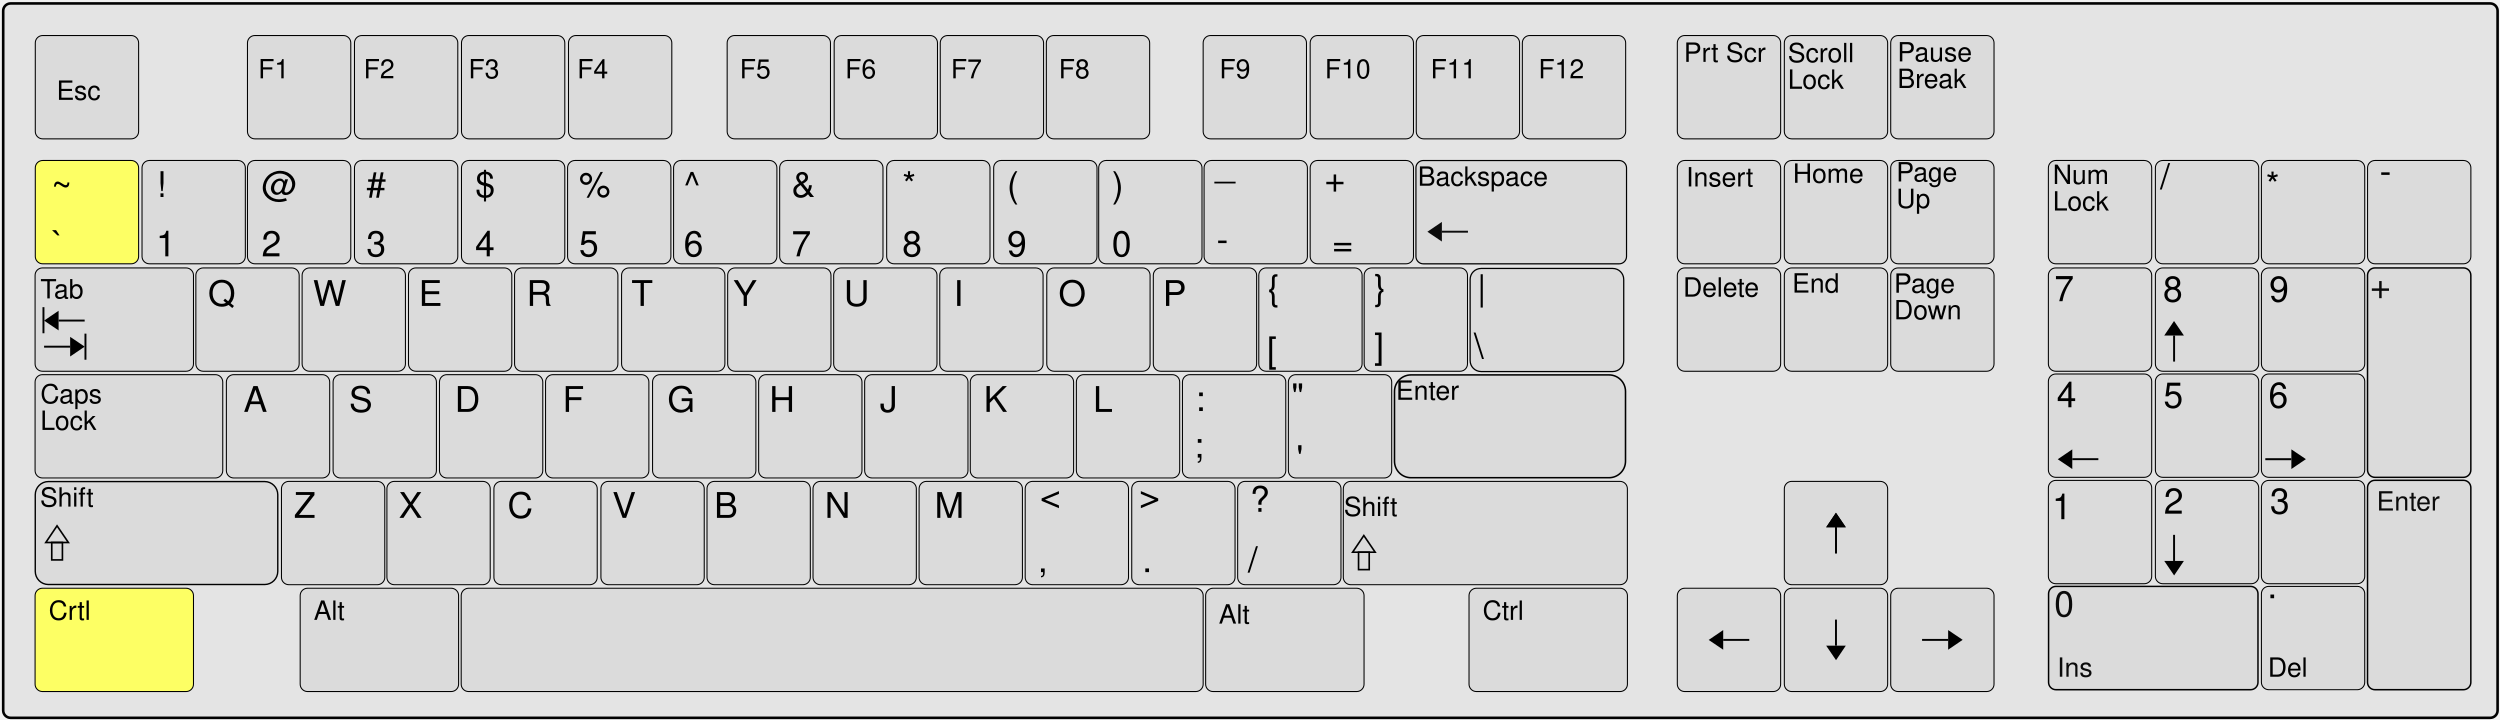
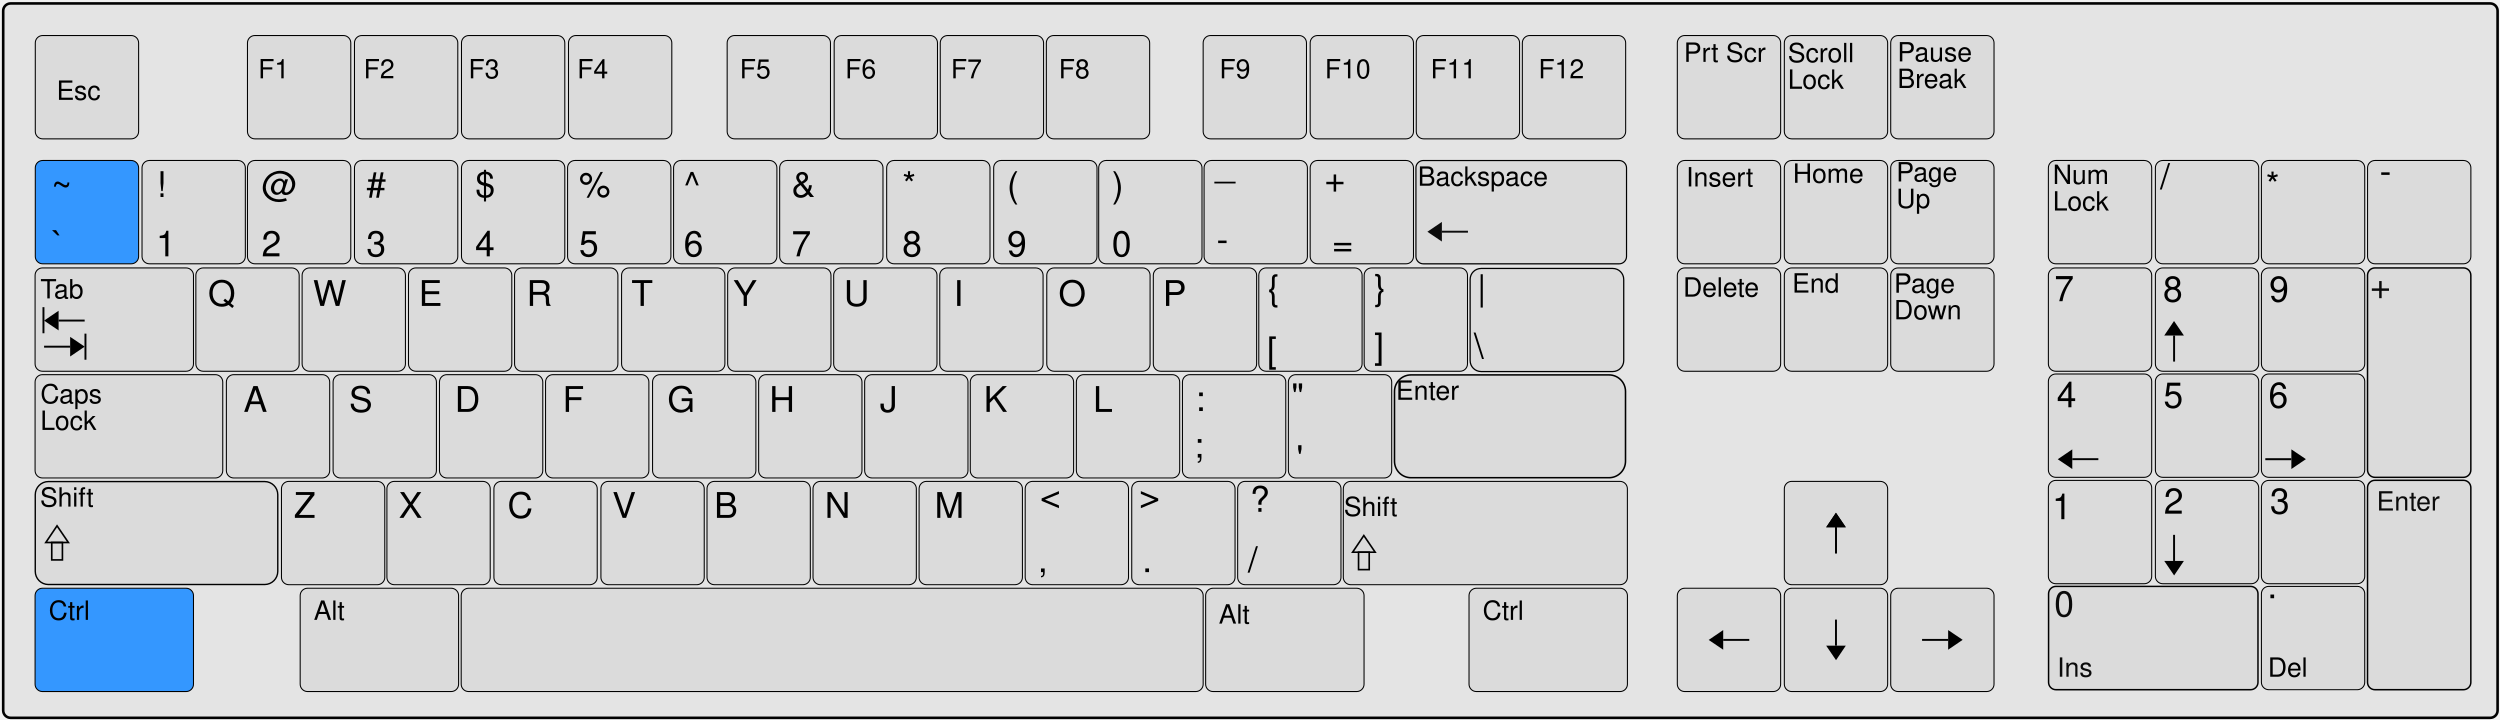
<svg xmlns="http://www.w3.org/2000/svg" width="910px" height="262px" viewBox="0 0 910 262" version="1.1">
  <defs />
  <g id="Page-1" stroke="none" stroke-width="1" fill="none" fill-rule="evenodd">
    <g id="11954253431778391054keyboard_william_crandel_02" transform="translate(1, 1)">
      <g id="layer1">
        <rect id="rect1557" stroke="#000000" stroke-width="0.952" fill-opacity="0.111" fill="#808080" x="0.161" y="0.256" width="907.963" height="260.032" rx="2.686" />
        <rect id="rect606" stroke="#000000" stroke-width="0.381" fill-opacity="0.089" fill="#808080" x="11.847" y="11.934" width="37.608" height="37.608" rx="2.686" />
        <rect id="rect607" stroke="#000000" stroke-width="0.381" fill-opacity="0.089" fill="#808080" x="89.077" y="11.934" width="37.608" height="37.608" rx="2.686" />
        <rect id="rect608" stroke="#000000" stroke-width="0.381" fill-opacity="0.089" fill="#808080" x="128.028" y="11.934" width="37.608" height="37.608" rx="2.686" />
        <rect id="rect609" stroke="#000000" stroke-width="0.381" fill-opacity="0.089" fill="#808080" x="166.98" y="11.934" width="37.608" height="37.608" rx="2.686" />
        <rect id="rect610" stroke="#000000" stroke-width="0.381" fill-opacity="0.089" fill="#808080" x="205.931" y="11.934" width="37.608" height="37.608" rx="2.686" />
        <rect id="rect611" stroke="#000000" stroke-width="0.381" fill-opacity="0.089" fill="#808080" x="263.686" y="11.934" width="37.608" height="37.608" rx="2.686" />
        <rect id="rect612" stroke="#000000" stroke-width="0.381" fill-opacity="0.089" fill="#808080" x="302.637" y="11.934" width="37.608" height="37.608" rx="2.686" />
        <rect id="rect613" stroke="#000000" stroke-width="0.381" fill-opacity="0.089" fill="#808080" x="341.252" y="11.934" width="37.608" height="37.608" rx="2.686" />
        <rect id="rect614" stroke="#000000" stroke-width="0.381" fill-opacity="0.089" fill="#808080" x="379.867" y="11.934" width="37.608" height="37.608" rx="2.686" />
        <rect id="rect617" stroke="#000000" stroke-width="0.381" fill-opacity="0.089" fill="#808080" x="436.951" y="11.934" width="37.608" height="37.608" rx="2.686" />
        <rect id="rect618" stroke="#000000" stroke-width="0.381" fill-opacity="0.089" fill="#808080" x="475.902" y="11.934" width="37.608" height="37.608" rx="2.686" />
        <rect id="rect619" stroke="#000000" stroke-width="0.381" fill-opacity="0.089" fill="#808080" x="514.517" y="11.934" width="37.608" height="37.608" rx="2.686" />
        <rect id="rect620" stroke="#000000" stroke-width="0.381" fill-opacity="0.089" fill="#808080" x="553.132" y="11.934" width="37.608" height="37.608" rx="2.686" />
        <rect id="rect621" stroke="#000000" stroke-width="0.381" fill-opacity="0.089" fill="#808080" x="609.544" y="11.934" width="37.608" height="37.608" rx="2.686" />
        <rect id="rect622" stroke="#000000" stroke-width="0.381" fill-opacity="0.089" fill="#808080" x="648.495" y="11.934" width="37.608" height="37.608" rx="2.686" />
        <rect id="rect623" stroke="#000000" stroke-width="0.381" fill-opacity="0.089" fill="#808080" x="687.218" y="11.934" width="37.608" height="37.608" rx="2.686" />
        <rect id="rect629" stroke="#000000" stroke-width="0.381" fill-opacity="0.089" fill="#808080" x="744.61" y="57.416" width="37.608" height="37.608" rx="2.686" />
        <rect id="rect630" stroke="#000000" stroke-width="0.381" fill-opacity="0.089" fill="#808080" x="783.561" y="57.416" width="37.608" height="37.608" rx="2.686" />
        <rect id="rect631" stroke="#000000" stroke-width="0.381" fill-opacity="0.089" fill="#808080" x="822.154" y="57.416" width="37.608" height="37.608" rx="2.686" />
        <rect id="rect632" stroke="#000000" stroke-width="0.381" fill-opacity="0.089" fill="#808080" x="860.791" y="57.416" width="37.608" height="37.608" rx="2.686" />
        <rect id="rect633" stroke="#000000" stroke-width="0.381" fill-opacity="0.089" fill="#808080" x="744.61" y="96.525" width="37.608" height="37.608" rx="2.686" />
        <rect id="rect634" stroke="#000000" stroke-width="0.381" fill-opacity="0.089" fill="#808080" x="783.561" y="96.525" width="37.608" height="37.608" rx="2.686" />
        <rect id="rect635" stroke="#000000" stroke-width="0.381" fill-opacity="0.089" fill="#808080" x="822.154" y="96.525" width="37.608" height="37.608" rx="2.686" />
        <rect id="rect637" stroke="#000000" stroke-width="0.381" fill-opacity="0.089" fill="#808080" x="744.61" y="135.136" width="37.608" height="37.608" rx="2.686" />
        <rect id="rect638" stroke="#000000" stroke-width="0.381" fill-opacity="0.089" fill="#808080" x="783.561" y="135.136" width="37.608" height="37.608" rx="2.686" />
        <rect id="rect639" stroke="#000000" stroke-width="0.381" fill-opacity="0.089" fill="#808080" x="822.153" y="135.136" width="37.608" height="37.608" rx="2.686" />
        <rect id="rect641" stroke="#000000" stroke-width="0.381" fill-opacity="0.089" fill="#808080" x="744.61" y="173.867" width="37.608" height="37.608" rx="2.686" />
        <rect id="rect642" stroke="#000000" stroke-width="0.381" fill-opacity="0.089" fill="#808080" x="783.561" y="173.867" width="37.608" height="37.608" rx="2.686" />
        <rect id="rect643" stroke="#000000" stroke-width="0.381" fill-opacity="0.089" fill="#808080" x="822.153" y="173.867" width="37.608" height="37.608" rx="2.686" />
        <rect id="rect647" stroke="#000000" stroke-width="0.381" fill-opacity="0.089" fill="#808080" x="822.153" y="212.445" width="37.608" height="37.608" rx="2.686" />
        <rect id="rect655" stroke="#000000" stroke-width="0.381" fill-opacity="0.089" fill="#808080" x="475.902" y="57.416" width="37.608" height="37.608" rx="2.686" />
        <rect id="rect658" stroke="#000000" stroke-width="0.381" fill-opacity="0.089" fill="#808080" x="609.544" y="57.416" width="37.608" height="37.608" rx="2.686" />
        <rect id="rect659" stroke="#000000" stroke-width="0.381" fill-opacity="0.089" fill="#808080" x="648.495" y="57.416" width="37.608" height="37.608" rx="2.686" />
        <rect id="rect660" stroke="#000000" stroke-width="0.381" fill-opacity="0.089" fill="#808080" x="687.218" y="57.416" width="37.608" height="37.608" rx="2.686" />
-         <rect id="rect649" stroke="#000000" stroke-width="0.381" fill="#FDFF64" x="11.847" y="57.416" width="37.608" height="37.608" rx="2.686" />
+         <rect id="rect649" stroke="#000000" stroke-width="0.381" fill="#3497FF" x="11.847" y="57.416" width="37.608" height="37.608" rx="2.686" />
        <rect id="rect650" stroke="#000000" stroke-width="0.381" fill-opacity="0.089" fill="#808080" x="89.077" y="57.416" width="37.608" height="37.608" rx="2.686" />
        <rect id="rect651" stroke="#000000" stroke-width="0.381" fill-opacity="0.089" fill="#808080" x="128.028" y="57.416" width="37.608" height="37.608" rx="2.686" />
        <rect id="rect652" stroke="#000000" stroke-width="0.381" fill-opacity="0.089" fill="#808080" x="166.979" y="57.416" width="37.608" height="37.608" rx="2.686" />
        <rect id="rect653" stroke="#000000" stroke-width="0.381" fill-opacity="0.089" fill="#808080" x="205.595" y="57.416" width="37.608" height="37.608" rx="2.686" />
        <rect id="rect654" stroke="#000000" stroke-width="0.381" fill-opacity="0.089" fill="#808080" x="437.286" y="57.416" width="37.608" height="37.608" rx="2.686" />
        <rect id="rect661" stroke="#000000" stroke-width="0.381" fill-opacity="0.089" fill="#808080" x="50.696" y="57.416" width="37.608" height="37.608" rx="2.686" />
        <rect id="rect662" stroke="#000000" stroke-width="0.381" fill-opacity="0.089" fill="#808080" x="244.183" y="57.416" width="37.608" height="37.608" rx="2.686" />
        <rect id="rect663" stroke="#000000" stroke-width="0.381" fill-opacity="0.089" fill="#808080" x="282.798" y="57.416" width="37.608" height="37.608" rx="2.686" />
        <rect id="rect664" stroke="#000000" stroke-width="0.381" fill-opacity="0.089" fill="#808080" x="321.749" y="57.416" width="37.608" height="37.608" rx="2.686" />
        <rect id="rect665" stroke="#000000" stroke-width="0.381" fill-opacity="0.089" fill="#808080" x="360.7" y="57.416" width="37.608" height="37.608" rx="2.686" />
        <rect id="rect666" stroke="#000000" stroke-width="0.381" fill-opacity="0.089" fill="#808080" x="398.922" y="57.416" width="37.608" height="37.608" rx="2.686" />
        <rect id="rect680" stroke="#000000" stroke-width="0.381" fill-opacity="0.089" fill="#808080" x="70.288" y="96.525" width="37.608" height="37.608" rx="2.686" />
        <rect id="rect681" stroke="#000000" stroke-width="0.381" fill-opacity="0.089" fill="#808080" x="147.687" y="96.525" width="37.608" height="37.608" rx="2.686" />
        <rect id="rect682" stroke="#000000" stroke-width="0.381" fill-opacity="0.089" fill="#808080" x="186.302" y="96.525" width="37.608" height="37.608" rx="2.686" />
        <rect id="rect683" stroke="#000000" stroke-width="0.381" fill-opacity="0.089" fill="#808080" x="225.253" y="96.525" width="37.608" height="37.608" rx="2.686" />
        <rect id="rect684" stroke="#000000" stroke-width="0.381" fill-opacity="0.089" fill="#808080" x="263.868" y="96.525" width="37.608" height="37.608" rx="2.686" />
        <rect id="rect685" stroke="#000000" stroke-width="0.381" fill-opacity="0.089" fill="#808080" x="495.56" y="96.525" width="37.608" height="37.608" rx="2.686" />
        <rect id="rect686" stroke="#000000" stroke-width="0.381" fill-opacity="0.089" fill="#808080" x="108.969" y="96.525" width="37.608" height="37.608" rx="2.686" />
        <rect id="rect687" stroke="#000000" stroke-width="0.381" fill-opacity="0.089" fill="#808080" x="302.456" y="96.525" width="37.608" height="37.608" rx="2.686" />
        <rect id="rect688" stroke="#000000" stroke-width="0.381" fill-opacity="0.089" fill="#808080" x="341.071" y="96.525" width="37.608" height="37.608" rx="2.686" />
        <rect id="rect689" stroke="#000000" stroke-width="0.381" fill-opacity="0.089" fill="#808080" x="380.022" y="96.525" width="37.608" height="37.608" rx="2.686" />
        <rect id="rect690" stroke="#000000" stroke-width="0.381" fill-opacity="0.089" fill="#808080" x="418.806" y="96.525" width="37.608" height="37.608" rx="2.686" />
        <rect id="rect691" stroke="#000000" stroke-width="0.381" fill-opacity="0.089" fill="#808080" x="457.196" y="96.525" width="37.608" height="37.608" rx="2.686" />
        <rect id="rect692" stroke="#000000" stroke-width="0.381" fill-opacity="0.089" fill="#808080" x="81.399" y="135.374" width="37.608" height="37.608" rx="2.686" />
        <rect id="rect693" stroke="#000000" stroke-width="0.381" fill-opacity="0.089" fill="#808080" x="158.965" y="135.374" width="37.608" height="37.608" rx="2.686" />
        <rect id="rect694" stroke="#000000" stroke-width="0.381" fill-opacity="0.089" fill="#808080" x="197.581" y="135.374" width="37.608" height="37.608" rx="2.686" />
        <rect id="rect695" stroke="#000000" stroke-width="0.381" fill-opacity="0.089" fill="#808080" x="236.532" y="135.374" width="37.608" height="37.608" rx="2.686" />
        <rect id="rect696" stroke="#000000" stroke-width="0.381" fill-opacity="0.089" fill="#808080" x="275.147" y="135.374" width="37.608" height="37.608" rx="2.686" />
        <rect id="rect697" stroke="#000000" stroke-width="0.568" fill-opacity="0.089" fill="#808080" x="506.596" y="135.467" width="84.09" height="37.421" rx="6.006" />
        <rect id="rect698" stroke="#000000" stroke-width="0.381" fill-opacity="0.089" fill="#808080" x="120.248" y="135.374" width="37.608" height="37.608" rx="2.686" />
        <rect id="rect699" stroke="#000000" stroke-width="0.381" fill-opacity="0.089" fill="#808080" x="313.735" y="135.374" width="37.608" height="37.608" rx="2.686" />
        <rect id="rect700" stroke="#000000" stroke-width="0.381" fill-opacity="0.089" fill="#808080" x="352.182" y="135.374" width="37.608" height="37.608" rx="2.686" />
        <rect id="rect701" stroke="#000000" stroke-width="0.381" fill-opacity="0.089" fill="#808080" x="390.798" y="135.374" width="37.608" height="37.608" rx="2.686" />
        <rect id="rect702" stroke="#000000" stroke-width="0.381" fill-opacity="0.089" fill="#808080" x="429.413" y="135.374" width="37.608" height="37.608" rx="2.686" />
        <rect id="rect703" stroke="#000000" stroke-width="0.381" fill-opacity="0.089" fill="#808080" x="467.971" y="135.374" width="37.608" height="37.608" rx="2.686" />
        <rect id="rect705" stroke="#000000" stroke-width="0.381" fill-opacity="0.089" fill="#808080" x="139.832" y="174.223" width="37.608" height="37.608" rx="2.686" />
        <rect id="rect706" stroke="#000000" stroke-width="0.381" fill-opacity="0.089" fill="#808080" x="178.783" y="174.223" width="37.608" height="37.608" rx="2.686" />
        <rect id="rect707" stroke="#000000" stroke-width="0.381" fill-opacity="0.089" fill="#808080" x="217.734" y="174.223" width="37.608" height="37.608" rx="2.686" />
        <rect id="rect708" stroke="#000000" stroke-width="0.381" fill-opacity="0.089" fill="#808080" x="256.349" y="174.223" width="37.608" height="37.608" rx="2.686" />
        <rect id="rect710" stroke="#000000" stroke-width="0.381" fill-opacity="0.089" fill="#808080" x="101.45" y="174.223" width="37.608" height="37.608" rx="2.686" />
        <rect id="rect711" stroke="#000000" stroke-width="0.381" fill-opacity="0.089" fill="#808080" x="294.937" y="174.223" width="37.608" height="37.608" rx="2.686" />
        <rect id="rect712" stroke="#000000" stroke-width="0.381" fill-opacity="0.089" fill="#808080" x="333.552" y="174.223" width="37.608" height="37.608" rx="2.686" />
        <rect id="rect713" stroke="#000000" stroke-width="0.381" fill-opacity="0.089" fill="#808080" x="372.168" y="174.223" width="37.608" height="37.608" rx="2.686" />
        <rect id="rect714" stroke="#000000" stroke-width="0.381" fill-opacity="0.089" fill="#808080" x="410.951" y="174.223" width="37.608" height="37.608" rx="2.686" />
        <rect id="rect715" stroke="#000000" stroke-width="0.381" fill-opacity="0.089" fill="#808080" x="449.509" y="174.223" width="37.608" height="37.608" rx="2.686" />
        <rect id="rect716" stroke="#000000" stroke-width="0.381" fill-opacity="0.089" fill="#808080" x="609.544" y="96.525" width="37.608" height="37.608" rx="2.686" />
        <rect id="rect717" stroke="#000000" stroke-width="0.381" fill-opacity="0.089" fill="#808080" x="648.495" y="96.525" width="37.608" height="37.608" rx="2.686" />
        <rect id="rect718" stroke="#000000" stroke-width="0.381" fill-opacity="0.089" fill="#808080" x="687.218" y="96.525" width="37.608" height="37.608" rx="2.686" />
        <rect id="rect719" stroke="#000000" stroke-width="0.381" fill-opacity="0.089" fill="#808080" x="609.544" y="213.117" width="37.608" height="37.608" rx="2.686" />
        <rect id="rect720" stroke="#000000" stroke-width="0.381" fill-opacity="0.089" fill="#808080" x="648.495" y="213.117" width="37.608" height="37.608" rx="2.686" />
        <rect id="rect721" stroke="#000000" stroke-width="0.381" fill-opacity="0.089" fill="#808080" x="687.217" y="213.117" width="37.608" height="37.608" rx="2.686" />
        <rect id="rect722" stroke="#000000" stroke-width="0.381" fill-opacity="0.089" fill="#808080" x="648.495" y="174.223" width="37.608" height="37.608" rx="2.686" />
        <rect id="rect723" stroke="#000000" stroke-width="0.381" fill-opacity="0.089" fill="#808080" x="487.966" y="174.223" width="103.401" height="37.608" rx="2.686" />
        <rect id="rect724" stroke="#000000" stroke-width="0.381" fill-opacity="0.089" fill="#808080" x="533.726" y="213.117" width="57.659" height="37.608" rx="2.686" />
        <rect id="rect725" stroke="#000000" stroke-width="0.381" fill-opacity="0.089" fill="#808080" x="437.856" y="213.117" width="57.659" height="37.608" rx="2.686" />
        <rect id="rect726" stroke="#000000" stroke-width="0.381" fill-opacity="0.089" fill="#808080" x="108.266" y="213.117" width="57.659" height="37.608" rx="2.686" />
        <rect id="rect727" stroke="#000000" stroke-width="0.381" fill-opacity="0.089" fill="#808080" x="166.876" y="213.117" width="270.075" height="37.608" rx="2.686" />
-         <rect id="rect729" stroke="#000000" stroke-width="0.381" fill="#FDFF64" x="11.77" y="213.117" width="57.659" height="37.608" rx="2.686" />
+         <rect id="rect729" stroke="#000000" stroke-width="0.381" fill="#3497FF" x="11.77" y="213.117" width="57.659" height="37.608" rx="2.686" />
        <rect id="rect730" stroke="#000000" stroke-width="0.381" fill-opacity="0.089" fill="#808080" x="11.77" y="96.525" width="57.659" height="37.608" rx="2.686" />
        <rect id="rect731" stroke="#000000" stroke-width="0.508" fill-opacity="0.089" fill="#808080" x="11.834" y="174.286" width="88.277" height="37.481" rx="4.789" />
        <rect id="rect732" stroke="#000000" stroke-width="0.381" fill-opacity="0.089" fill="#808080" x="11.77" y="135.374" width="68.311" height="37.608" rx="2.686" />
        <text id="tspan934" fill="#000000" font-family="Helvetica" font-size="9.671" font-weight="normal">
          <tspan x="19.589" y="35.347">Esc</tspan>
        </text>
-         <text id="tspan940" fill="#000000" font-family="Helvetica" font-size="9.671" font-weight="normal">
-           <tspan x="16.702" y="224.619">Crtl</tspan>
+         <text id="Ctrl" fill="#FFFFFF" font-family="Helvetica" font-size="9.671" font-weight="normal">
+           <tspan x="16.702" y="224.619" fill="#000000">Ctrl</tspan>
        </text>
        <text id="tspan943" fill="#000000" font-family="Helvetica" font-size="9.671" font-weight="normal">
          <tspan x="113.198" y="224.619">Alt</tspan>
        </text>
        <text id="tspan1503" fill="#000000" font-family="Helvetica" font-size="9.671" font-weight="normal">
          <tspan x="442.628" y="225.982">Alt</tspan>
        </text>
        <text id="tspan949" fill="#000000" font-family="Helvetica" font-size="9.671" font-weight="normal">
          <tspan x="538.658" y="224.619">Ctrl</tspan>
        </text>
        <text id="tspan963" fill="#000000" font-family="Helvetica" font-size="12.894" font-weight="normal">
          <tspan x="55.824" y="92.311">1</tspan>
        </text>
        <text id="tspan966" fill="#000000" font-family="Helvetica" font-size="12.894" font-weight="normal">
          <tspan x="55.824" y="70.718">!</tspan>
        </text>
        <text id="tspan969" fill="#000000" font-family="Helvetica" font-size="12.894" font-weight="normal">
          <tspan x="94.206" y="92.311">2</tspan>
        </text>
        <text id="tspan972" fill="#000000" font-family="Helvetica" font-size="12.894" font-weight="normal">
          <tspan x="94.206" y="70.718">@</tspan>
        </text>
        <text id="tspan991" fill="#000000" font-family="Helvetica" font-size="12.894" font-weight="normal">
          <tspan x="132.354" y="92.311">3</tspan>
        </text>
        <text id="tspan994" fill="#000000" font-family="Helvetica" font-size="12.894" font-weight="normal">
          <tspan x="132.354" y="70.718">#</tspan>
        </text>
        <text id="tspan1000" fill="#000000" font-family="Helvetica" font-size="12.894" font-weight="normal">
          <tspan x="171.941" y="92.311">4</tspan>
        </text>
        <text id="tspan1003" fill="#000000" font-family="Helvetica" font-size="12.894" font-weight="normal">
          <tspan x="171.941" y="70.718">$</tspan>
        </text>
        <text id="tspan1006" fill="#000000" font-family="Helvetica" font-size="12.894" font-weight="normal">
          <tspan x="209.754" y="92.311">5</tspan>
        </text>
        <text id="tspan1009" fill="#000000" font-family="Helvetica" font-size="12.894" font-weight="normal">
          <tspan x="209.754" y="70.718">%</tspan>
        </text>
        <text id="tspan1013" fill="#000000" font-family="Helvetica" font-size="12.894" font-weight="normal">
          <tspan x="247.853" y="92.311">6</tspan>
        </text>
        <text id="tspan1016" fill="#000000" font-family="Helvetica" font-size="12.894" font-weight="normal">
          <tspan x="247.853" y="70.718">^</tspan>
        </text>
        <text id="tspan1019" fill="#000000" font-family="Helvetica" font-size="12.894" font-weight="normal">
          <tspan x="287.105" y="92.311">7</tspan>
        </text>
        <text id="tspan1022" fill="#000000" font-family="Helvetica" font-size="12.894" font-weight="normal">
          <tspan x="287.105" y="70.718">&amp;</tspan>
        </text>
        <text id="tspan1028" fill="#000000" font-family="Helvetica" font-size="12.894" font-weight="normal">
          <tspan x="327.412" y="92.311">8</tspan>
        </text>
        <text id="tspan1031" fill="#000000" font-family="Helvetica" font-size="12.894" font-weight="normal">
          <tspan x="327.412" y="70.718">*</tspan>
        </text>
        <text id="tspan1037" fill="#000000" font-family="Helvetica" font-size="12.894" font-weight="normal">
          <tspan x="365.56" y="92.311">9</tspan>
        </text>
        <text id="tspan1040" fill="#000000" font-family="Helvetica" font-size="12.894" font-weight="normal">
          <tspan x="365.56" y="70.718">(</tspan>
        </text>
        <text id="tspan1046" fill="#000000" font-family="Helvetica" font-size="12.894" font-weight="normal">
          <tspan x="403.708" y="92.311">0</tspan>
        </text>
        <text id="tspan1049" fill="#000000" font-family="Helvetica" font-size="12.894" font-weight="normal">
          <tspan x="403.708" y="70.718">)</tspan>
        </text>
-         <text id="tspan1070" fill="#000000" font-family="Helvetica" font-size="12.894" font-weight="normal">
-           <tspan x="17.677" y="92.311">`</tspan>
-         </text>
-         <text id="tspan1073" fill="#000000" font-family="Helvetica" font-size="12.894" font-weight="normal">
-           <tspan x="17.677" y="70.718">~</tspan>
+         <text id="tspan1070" fill="#FFFFFF" font-family="Helvetica" font-size="12.894" font-weight="normal">
+           <tspan x="17.677" y="92.311" fill="#000000">`</tspan>
+         </text>
+         <text id="tspan1073" fill="#FFFFFF" font-family="Helvetica" font-size="12.894" font-weight="normal">
+           <tspan x="17.677" y="70.718" fill="#000000">~</tspan>
        </text>
        <text id="tspan1085" fill="#000000" font-family="Helvetica" font-size="12.894" font-weight="normal">
          <tspan x="74.706" y="110.358">Q</tspan>
        </text>
        <text id="tspan1091" fill="#000000" font-family="Helvetica" font-size="12.894" font-weight="normal">
          <tspan x="112.92" y="110.357">W</tspan>
        </text>
        <text id="tspan1100" fill="#000000" font-family="Helvetica" font-size="12.894" font-weight="normal">
          <tspan x="151.404" y="110.357">E</tspan>
        </text>
        <text id="tspan1109" fill="#000000" font-family="Helvetica" font-size="12.894" font-weight="normal">
          <tspan x="190.656" y="110.357">R</tspan>
        </text>
        <text id="tspan1115" fill="#000000" font-family="Helvetica" font-size="12.894" font-weight="normal">
          <tspan x="228.803" y="110.357">T</tspan>
        </text>
        <text id="tspan1121" fill="#000000" font-family="Helvetica" font-size="12.894" font-weight="normal">
          <tspan x="265.896" y="110.357">Y</tspan>
        </text>
        <text id="tspan1127" fill="#000000" font-family="Helvetica" font-size="12.894" font-weight="normal">
          <tspan x="306.155" y="110.357">U</tspan>
        </text>
        <text id="tspan1136" fill="#000000" font-family="Helvetica" font-size="12.894" font-weight="normal">
          <tspan x="346.126" y="110.357">I</tspan>
        </text>
        <text id="tspan1145" fill="#000000" font-family="Helvetica" font-size="12.894" font-weight="normal">
          <tspan x="384.274" y="110.357">O</tspan>
        </text>
        <text id="tspan1154" fill="#000000" font-family="Helvetica" font-size="12.894" font-weight="normal">
          <tspan x="422.254" y="110.357">P</tspan>
        </text>
        <text id="tspan1194" fill="#000000" font-family="Helvetica" font-size="12.894" font-weight="normal">
          <tspan x="87.653" y="148.929">A</tspan>
        </text>
        <text id="tspan1197" fill="#000000" font-family="Helvetica" font-size="12.894" font-weight="normal">
          <tspan x="126.034" y="148.929">S</tspan>
        </text>
        <text id="tspan1200" fill="#000000" font-family="Helvetica" font-size="12.894" font-weight="normal">
          <tspan x="164.518" y="148.929">D</tspan>
        </text>
        <text id="tspan1203" fill="#000000" font-family="Helvetica" font-size="12.894" font-weight="normal">
          <tspan x="203.77" y="148.929">F</tspan>
        </text>
        <text id="tspan1206" fill="#000000" font-family="Helvetica" font-size="12.894" font-weight="normal">
          <tspan x="241.918" y="148.929">G</tspan>
        </text>
        <text id="tspan1209" fill="#000000" font-family="Helvetica" font-size="12.894" font-weight="normal">
          <tspan x="279.01" y="148.929">H</tspan>
        </text>
        <text id="tspan1212" fill="#000000" font-family="Helvetica" font-size="12.894" font-weight="normal">
          <tspan x="319.269" y="148.929">J</tspan>
        </text>
        <text id="tspan1215" fill="#000000" font-family="Helvetica" font-size="12.894" font-weight="normal">
          <tspan x="357.072" y="148.929">K</tspan>
        </text>
        <text id="tspan1218" fill="#000000" font-family="Helvetica" font-size="12.894" font-weight="normal">
          <tspan x="396.884" y="148.929">L</tspan>
        </text>
        <text id="tspan1242" fill="#000000" font-family="Helvetica" font-size="12.894" font-weight="normal">
          <tspan x="105.977" y="187.501">Z</tspan>
        </text>
        <text id="tspan1245" fill="#000000" font-family="Helvetica" font-size="12.894" font-weight="normal">
          <tspan x="144.125" y="187.501">X</tspan>
        </text>
        <text id="tspan1248" fill="#000000" font-family="Helvetica" font-size="12.894" font-weight="normal">
          <tspan x="183.713" y="187.501">C</tspan>
        </text>
        <text id="tspan1251" fill="#000000" font-family="Helvetica" font-size="12.894" font-weight="normal">
          <tspan x="221.861" y="187.501">V</tspan>
        </text>
        <text id="tspan1254" fill="#000000" font-family="Helvetica" font-size="12.894" font-weight="normal">
          <tspan x="258.953" y="187.501">B</tspan>
        </text>
        <text id="tspan1257" fill="#000000" font-family="Helvetica" font-size="12.894" font-weight="normal">
          <tspan x="299.212" y="187.501">N</tspan>
        </text>
        <text id="tspan1260" fill="#000000" font-family="Helvetica" font-size="12.894" font-weight="normal">
          <tspan x="339.183" y="187.501">M</tspan>
        </text>
        <text id="tspan1263" fill="#000000" font-family="Helvetica" font-size="12.894" font-weight="normal">
          <tspan x="433.564" y="165.581">;</tspan>
        </text>
        <text id="tspan1266" fill="#000000" font-family="Helvetica" font-size="12.894" font-weight="normal">
          <tspan x="434.067" y="148.61">:</tspan>
        </text>
        <text id="tspan1269" fill="#000000" font-family="Helvetica" font-size="12.894" font-weight="normal">
          <tspan x="441.304" y="63.514">_</tspan>
        </text>
        <text id="tspan1302" fill="#000000" font-family="Helvetica" font-size="12.894" font-weight="normal">
          <tspan x="376.796" y="207.255">,</tspan>
        </text>
        <text id="tspan1305" fill="#000000" font-family="Helvetica" font-size="12.894" font-weight="normal">
          <tspan x="414.775" y="207.255">.</tspan>
        </text>
        <text id="tspan1308" fill="#000000" font-family="Helvetica" font-size="12.894" font-weight="normal">
          <tspan x="441.811" y="90.582">-</tspan>
        </text>
        <text id="tspan1323" fill="#000000" font-family="Helvetica" font-size="9.671" font-weight="normal">
          <tspan x="92.98" y="27.515">F1</tspan>
        </text>
        <text id="tspan1326" fill="#000000" font-family="Helvetica" font-size="9.671" font-weight="normal">
          <tspan x="131.362" y="27.515">F2</tspan>
        </text>
        <text id="tspan1329" fill="#000000" font-family="Helvetica" font-size="9.671" font-weight="normal">
          <tspan x="169.51" y="27.515">F3</tspan>
        </text>
        <text id="tspan1332" fill="#000000" font-family="Helvetica" font-size="9.671" font-weight="normal">
          <tspan x="209.097" y="27.515">F4</tspan>
        </text>
        <text id="tspan1395" fill="#000000" font-family="Helvetica" font-size="9.671" font-weight="normal">
          <tspan x="268.26" y="27.515">F5</tspan>
        </text>
        <text id="tspan1398" fill="#000000" font-family="Helvetica" font-size="9.671" font-weight="normal">
          <tspan x="306.642" y="27.515">F6</tspan>
        </text>
        <text id="tspan1401" fill="#000000" font-family="Helvetica" font-size="9.671" font-weight="normal">
          <tspan x="345.125" y="27.515">F7</tspan>
        </text>
        <text id="tspan1404" fill="#000000" font-family="Helvetica" font-size="9.671" font-weight="normal">
          <tspan x="384.377" y="27.515">F8</tspan>
        </text>
        <text id="tspan1479" fill="#000000" font-family="Helvetica" font-size="9.671" font-weight="normal">
          <tspan x="442.868" y="27.515">F9</tspan>
        </text>
        <text id="tspan1482" fill="#000000" font-family="Helvetica" font-size="9.671" font-weight="normal">
          <tspan x="481.25" y="27.515">F10</tspan>
        </text>
        <text id="tspan1485" fill="#000000" font-family="Helvetica" font-size="9.671" font-weight="normal">
          <tspan x="519.734" y="27.515">F11</tspan>
        </text>
        <text id="tspan1488" fill="#000000" font-family="Helvetica" font-size="9.671" font-weight="normal">
          <tspan x="558.985" y="27.515">F12</tspan>
        </text>
        <g id="g1531" transform="translate(663.6688, 224.3395)">
          <path d="M3.626,0.194 L3.626,9.691" id="path1509" stroke-opacity="0.995" stroke="#010101" stroke-width="0.709" fill="#010101" />
          <path d="M0.054,9.684 L3.647,14.968 L7.206,9.684 L0.054,9.684 L0.054,9.684 Z" id="path1516" fill="#000000" />
        </g>
        <g id="g1534" transform="translate(667.168, 193.0863) scale(-1, -1) translate(-667.168, -193.0863) translate(663.4072, 185.5647)">
          <path d="M3.626,0.194 L3.626,9.691" id="path1535" stroke-opacity="0.995" stroke="#010101" stroke-width="0.709" fill="#010101" />
          <path d="M0.054,9.684 L3.647,14.968 L7.206,9.684 L0.054,9.684 L0.054,9.684 Z" id="path1536" fill="#000000" />
        </g>
        <g id="g1537" transform="translate(705.9619, 231.7899) rotate(-89.99978) translate(-705.9619, -231.7899) translate(702.2011, 224.2683)">
          <path d="M3.626,0.194 L3.626,9.691" id="path1538" stroke-opacity="0.995" stroke="#010101" stroke-width="0.709" fill="#010101" />
          <path d="M0.054,9.684 L3.647,14.968 L7.206,9.684 L0.054,9.684 L0.054,9.684 Z" id="path1539" fill="#000000" />
        </g>
        <g id="g1540" transform="translate(628.4076, 232.0512) rotate(89.99997) translate(-628.4076, -232.0512) translate(624.6468, 224.5297)">
          <path d="M3.626,0.194 L3.626,9.691" id="path1541" stroke-opacity="0.995" stroke="#010101" stroke-width="0.709" fill="#010101" />
          <path d="M0.054,9.684 L3.647,14.968 L7.206,9.684 L0.054,9.684 L0.054,9.684 Z" id="path1542" fill="#000000" />
        </g>
        <g id="g1549" transform="translate(526.009, 83.47854) rotate(89.99997) translate(-526.009, -83.47854) translate(522.2482, 75.95695)">
          <path d="M3.626,0.194 L3.626,9.691" id="path1550" stroke-opacity="0.995" stroke="#010101" stroke-width="0.709" fill="#010101" />
          <path d="M0.054,9.684 L3.647,14.968 L7.206,9.684 L0.054,9.684 L0.054,9.684 Z" id="path1551" fill="#000000" />
        </g>
        <g id="g1716" transform="translate(14.78559, 110.3944)">
          <path d="M0.26,14.798 L9.757,14.798" id="path1707" stroke-opacity="0.995" stroke="#010101" stroke-width="0.709" fill="#010101" />
          <path d="M9.75,18.371 L15.034,14.778 L9.75,11.219 L9.75,18.371 L9.75,18.371 Z" id="path1708" fill="#000000" />
          <g id="g1709" transform="translate(7.706359, 5.426771) rotate(90.00021) translate(-7.706359, -5.426771) translate(3.945567, -2.094813)">
            <path d="M3.626,0.194 L3.626,9.691" id="path1710" stroke-opacity="0.995" stroke="#010101" stroke-width="0.709" fill="#010101" />
            <path d="M0.054,9.684 L3.647,14.968 L7.206,9.684 L0.054,9.684 L0.054,9.684 Z" id="path1711" fill="#000000" />
          </g>
          <path d="M15.319,19.547 L15.319,10.05" id="path1714" stroke-opacity="0.995" stroke="#010101" stroke-width="0.709" fill="#010101" />
          <path d="M0.033,9.911 L0.033,0.413" id="path1715" stroke-opacity="0.995" stroke="#010101" stroke-width="0.709" fill="#010101" />
        </g>
        <g id="g1724" transform="translate(667.168, 193.0863) scale(-1, -1) translate(-667.168, -193.0863) translate(663.4072, 185.5647)">
          <path d="M3.626,0.194 L3.626,9.691" id="path1725" stroke-opacity="0.995" stroke="#010101" stroke-width="0.709" fill="#010101" />
          <path d="M0.054,9.684 L3.647,14.968 L7.206,9.684 L0.054,9.684 L0.054,9.684 Z" id="path1726" fill="#000000" />
        </g>
        <g id="g1736" transform="translate(19.85996, 196.6163) scale(-1, -1) translate(-19.85996, -196.6163) translate(15.64492, 190.378)" stroke="#000000" stroke-width="0.597">
          <path d="M0.187,6.39 L4.314,12.46 L8.402,6.39 L0.187,6.39 L0.187,6.39 Z" id="path1737" />
          <rect id="rect1738" x="2.353" y="0.048" width="3.884" height="6.342" />
        </g>
        <g id="g1739" transform="translate(495.5327, 200.1518) scale(-1, -1) translate(-495.5327, -200.1518) translate(491.3177, 193.9135)" stroke="#000000" stroke-width="0.597">
          <path d="M0.187,6.39 L4.314,12.46 L8.402,6.39 L0.187,6.39 L0.187,6.39 Z" id="path1740" />
          <rect id="rect1741" x="2.353" y="0.048" width="3.884" height="6.342" />
        </g>
        <text id="tspan1420" fill="#000000" font-family="Helvetica" font-size="9.671" font-weight="normal">
          <tspan x="611.927" y="21.508">Prt Scr</tspan>
        </text>
        <text id="tspan1424" fill="#000000" font-family="Helvetica" font-size="9.671" font-weight="normal">
          <tspan x="649.767" y="21.643">Scroll</tspan>
        </text>
        <text id="tspan3980" fill="#000000" font-family="Helvetica" font-size="9.671" font-weight="normal">
          <tspan x="649.767" y="31.313">Lock</tspan>
        </text>
        <text id="tspan1430" fill="#000000" font-family="Helvetica" font-size="9.671" font-weight="normal">
          <tspan x="689.669" y="21.36">Pause</tspan>
        </text>
        <text id="tspan1435" fill="#000000" font-family="Helvetica" font-size="9.671" font-weight="normal">
          <tspan x="689.669" y="31.03">Break</tspan>
        </text>
        <text id="tspan1439" fill="#000000" font-family="Helvetica" font-size="9.671" font-weight="normal">
          <tspan x="651.603" y="65.534">Home</tspan>
        </text>
        <text id="tspan1445" fill="#000000" font-family="Helvetica" font-size="9.671" font-weight="normal">
          <tspan x="612.756" y="66.867">Insert</tspan>
        </text>
        <text id="tspan1448" fill="#000000" font-family="Helvetica" font-size="9.671" font-weight="normal">
          <tspan x="651.341" y="105.499">End</tspan>
        </text>
        <text id="tspan1451" fill="#000000" font-family="Helvetica" font-size="9.671" font-weight="normal">
          <tspan x="611.648" y="106.981">Delete</tspan>
        </text>
        <text id="tspan1454" fill="#000000" font-family="Helvetica" font-size="9.671" font-weight="normal">
          <tspan x="689.247" y="65.044">Page</tspan>
        </text>
        <text id="tspan3982" fill="#000000" font-family="Helvetica" font-size="9.671" font-weight="normal">
          <tspan x="689.247" y="74.715">Up</tspan>
        </text>
        <text id="tspan1457" fill="#000000" font-family="Helvetica" font-size="9.671" font-weight="normal">
          <tspan x="688.418" y="105.567">Page</tspan>
        </text>
        <text id="tspan3984" fill="#000000" font-family="Helvetica" font-size="9.671" font-weight="normal">
          <tspan x="688.418" y="115.238">Down</tspan>
        </text>
        <text id="tspan1463" fill="#000000" font-family="Helvetica" font-size="12.894" font-weight="normal">
          <tspan x="745.973" y="187.982">1</tspan>
        </text>
        <text id="tspan1466" fill="#000000" font-family="Helvetica" font-size="12.894" font-weight="normal">
          <tspan x="786.637" y="185.982">2</tspan>
        </text>
        <text id="tspan1469" fill="#000000" font-family="Helvetica" font-size="12.894" font-weight="normal">
          <tspan x="825.258" y="185.982">3</tspan>
        </text>
        <text id="tspan1472" fill="#000000" font-family="Helvetica" font-size="12.894" font-weight="normal">
          <tspan x="747.655" y="147.252">4</tspan>
        </text>
        <text id="tspan1475" fill="#000000" font-family="Helvetica" font-size="12.894" font-weight="normal">
          <tspan x="786.489" y="147.422">5</tspan>
        </text>
        <text id="tspan1478" fill="#000000" font-family="Helvetica" font-size="12.894" font-weight="normal">
          <tspan x="824.736" y="147.422">6</tspan>
        </text>
        <text id="tspan1481" fill="#000000" font-family="Helvetica" font-size="12.894" font-weight="normal">
          <tspan x="746.774" y="108.64">7</tspan>
        </text>
        <text id="tspan1484" fill="#000000" font-family="Helvetica" font-size="12.894" font-weight="normal">
          <tspan x="786.329" y="108.81">8</tspan>
        </text>
        <text id="tspan1487" fill="#000000" font-family="Helvetica" font-size="12.894" font-weight="normal">
          <tspan x="824.972" y="108.81">9</tspan>
        </text>
        <text id="tspan1499" fill="#000000" font-family="Helvetica" font-size="12.894" font-weight="normal">
          <tspan x="823.734" y="70.85">*</tspan>
        </text>
        <text id="tspan1502" fill="#000000" font-family="Helvetica" font-size="12.894" font-weight="normal">
          <tspan x="865.171" y="65.752">-</tspan>
        </text>
        <text id="tspan1505" fill="#000000" font-family="Helvetica" font-size="12.894" font-weight="normal">
          <tspan x="785.278" y="67.752">/</tspan>
        </text>
        <text id="tspan1514" fill="#000000" font-family="Helvetica" font-size="9.671" font-weight="normal">
          <tspan x="746.223" y="65.966">Num</tspan>
        </text>
        <text id="tspan3986" fill="#000000" font-family="Helvetica" font-size="9.671" font-weight="normal">
          <tspan x="746.223" y="75.637">Lock</tspan>
        </text>
        <text id="tspan1537" fill="#000000" font-family="Helvetica" font-size="9.671" font-weight="normal">
          <tspan x="864.103" y="184.842">Enter</tspan>
        </text>
        <text id="tspan1540" fill="#000000" font-family="Helvetica" font-size="12.894" font-weight="normal">
          <tspan x="861.704" y="107.415">+</tspan>
        </text>
        <text id="tspan1543" fill="#000000" font-family="Helvetica" font-size="9.671" font-weight="normal">
          <tspan x="824.5" y="245.337">Del</tspan>
        </text>
        <text id="tspan1546" fill="#000000" font-family="Helvetica" font-size="12.894" font-weight="normal">
          <tspan x="824.308" y="216.76">.</tspan>
        </text>
        <text id="tspan1549" fill="#000000" font-family="Helvetica" font-size="9.671" font-weight="normal">
          <tspan x="747.807" y="245.333">Ins</tspan>
        </text>
        <text id="tspan1552" fill="#000000" font-family="Helvetica" font-size="12.894" font-weight="normal">
          <tspan x="746.753" y="223.395">0</tspan>
        </text>
        <rect id="rect2485" stroke="#000000" stroke-width="0.542" fill-opacity="0.089" fill="#808080" x="744.68" y="212.445" width="76.223" height="37.608" rx="2.686" />
        <rect id="rect2486" stroke="#000000" stroke-width="0.542" fill-opacity="0.089" fill="#808080" x="860.778" y="173.83" width="37.608" height="76.223" rx="2.686" />
        <rect id="rect2487" stroke="#000000" stroke-width="0.542" fill-opacity="0.089" fill="#808080" x="860.778" y="96.526" width="37.608" height="76.223" rx="2.686" />
        <rect id="rect2489" stroke="#000000" stroke-width="0.439" fill-opacity="0.089" fill="#808080" x="514.4" y="57.427" width="76.654" height="37.608" rx="2.686" />
        <g id="g1528" transform="translate(790.234, 123.288) scale(-1, -1) translate(-790.234, -123.288) translate(786.4732, 115.7664)">
          <path d="M3.626,0.194 L3.626,9.691" id="path1530" stroke-opacity="0.995" stroke="#010101" stroke-width="0.709" fill="#010101" />
          <path d="M0.054,9.684 L3.647,14.968 L7.206,9.684 L0.054,9.684 L0.054,9.684 Z" id="path1531" fill="#000000" />
        </g>
        <g id="g1532" transform="translate(786.7346, 193.4923)">
          <path d="M3.626,0.194 L3.626,9.691" id="path1533" stroke-opacity="0.995" stroke="#010101" stroke-width="0.709" fill="#010101" />
          <path d="M0.054,9.684 L3.647,14.968 L7.206,9.684 L0.054,9.684 L0.054,9.684 Z" id="path1534" fill="#000000" />
        </g>
        <g id="g1545" transform="translate(830.8978, 166.014) rotate(-89.99978) translate(-830.8978, -166.014) translate(827.137, 158.4924)">
          <path d="M3.626,0.194 L3.626,9.691" id="path1546" stroke-opacity="0.995" stroke="#010101" stroke-width="0.709" fill="#010101" />
          <path d="M0.054,9.684 L3.647,14.968 L7.206,9.684 L0.054,9.684 L0.054,9.684 Z" id="path1547" fill="#000000" />
        </g>
        <g id="g1548" transform="translate(755.4735, 166.2763) rotate(89.99997) translate(-755.4735, -166.2763) translate(751.7127, 158.7548)">
          <path d="M3.626,0.194 L3.626,9.691" id="path1549" stroke-opacity="0.995" stroke="#010101" stroke-width="0.709" fill="#010101" />
          <path d="M0.054,9.684 L3.647,14.968 L7.206,9.684 L0.054,9.684 L0.054,9.684 Z" id="path1552" fill="#000000" />
        </g>
        <text id="tspan3950" fill="#000000" font-family="Helvetica" font-size="9.671" font-weight="normal">
          <tspan x="488.155" y="186.824">Shift</tspan>
        </text>
        <rect id="rect3952" stroke="#000000" stroke-width="0.464" fill-opacity="0.089" fill="#808080" x="534.128" y="96.718" width="55.91" height="37.525" rx="3.994" />
        <text id="tspan3956" fill="#000000" font-family="Helvetica" font-size="9.671" font-weight="normal">
          <tspan x="13.686" y="145.811">Caps</tspan>
        </text>
        <text id="tspan3958" fill="#000000" font-family="Helvetica" font-size="9.671" font-weight="normal">
          <tspan x="13.686" y="155.482">Lock</tspan>
        </text>
        <text id="tspan3962" fill="#000000" font-family="Helvetica" font-size="9.671" font-weight="normal">
          <tspan x="13.686" y="107.628">Tab</tspan>
        </text>
        <text id="tspan3968" fill="#000000" font-family="Helvetica" font-size="12.894" font-weight="normal">
          <tspan x="483.967" y="91.95">=</tspan>
        </text>
        <text id="tspan3972" fill="#000000" font-family="Helvetica" font-size="12.894" font-weight="normal">
          <tspan x="481.138" y="68.616">+</tspan>
        </text>
        <text id="tspan3976" fill="#000000" font-family="Helvetica" font-size="9.671" font-weight="normal">
          <tspan x="515.08" y="66.615">Backspace</tspan>
        </text>
        <text id="tspan3990" fill="#000000" font-family="Helvetica" font-size="12.894" font-weight="normal">
          <tspan x="460.424" y="108.217">{</tspan>
        </text>
        <text id="tspan3994" fill="#000000" font-family="Helvetica" font-size="12.894" font-weight="normal">
          <tspan x="460.181" y="130.844">[</tspan>
        </text>
        <text id="tspan3998" fill="#000000" font-family="Helvetica" font-size="12.894" font-weight="normal">
          <tspan x="499.194" y="108.095">}</tspan>
        </text>
        <text id="tspan4002" fill="#000000" font-family="Helvetica" font-size="12.894" font-weight="normal">
          <tspan x="499.194" y="129.43">]</tspan>
        </text>
        <text id="tspan4006" fill="#000000" font-family="Helvetica" font-size="12.894" font-weight="normal">
          <tspan x="536.67" y="108.217">|</tspan>
        </text>
        <text id="tspan4010" fill="#000000" font-family="Helvetica" font-size="12.894" font-weight="normal">
          <tspan x="535.499" y="129.43">\</tspan>
        </text>
        <text id="tspan4014" fill="#000000" font-family="Helvetica" font-size="12.894" font-weight="normal">
          <tspan x="469.031" y="147.693">"</tspan>
        </text>
        <text id="tspan4018" fill="#000000" font-family="Helvetica" font-size="12.894" font-weight="normal">
          <tspan x="470.909" y="170.199">'</tspan>
        </text>
        <text id="tspan4022" fill="#000000" font-family="Helvetica" font-size="12.894" font-weight="normal">
          <tspan x="453.232" y="207.212">/</tspan>
        </text>
        <text id="tspan4026" fill="#000000" font-family="Helvetica" font-size="12.894" font-weight="normal">
          <tspan x="453.939" y="185.291">?</tspan>
        </text>
        <text id="tspan4030" fill="#000000" font-family="Helvetica" font-size="12.894" font-weight="normal">
          <tspan x="413.634" y="183.877">&gt;</tspan>
        </text>
        <text id="tspan4034" fill="#000000" font-family="Helvetica" font-size="12.894" font-weight="normal">
          <tspan x="377.571" y="183.877">&lt;</tspan>
        </text>
        <text id="tspan4038" fill="#000000" font-family="Helvetica" font-size="9.671" font-weight="normal">
          <tspan x="507.125" y="144.518">Enter</tspan>
        </text>
        <text id="tspan4060" fill="#000000" font-family="Helvetica" font-size="9.671" font-weight="normal">
          <tspan x="13.565" y="183.409">Shift</tspan>
        </text>
      </g>
    </g>
  </g>
</svg>
